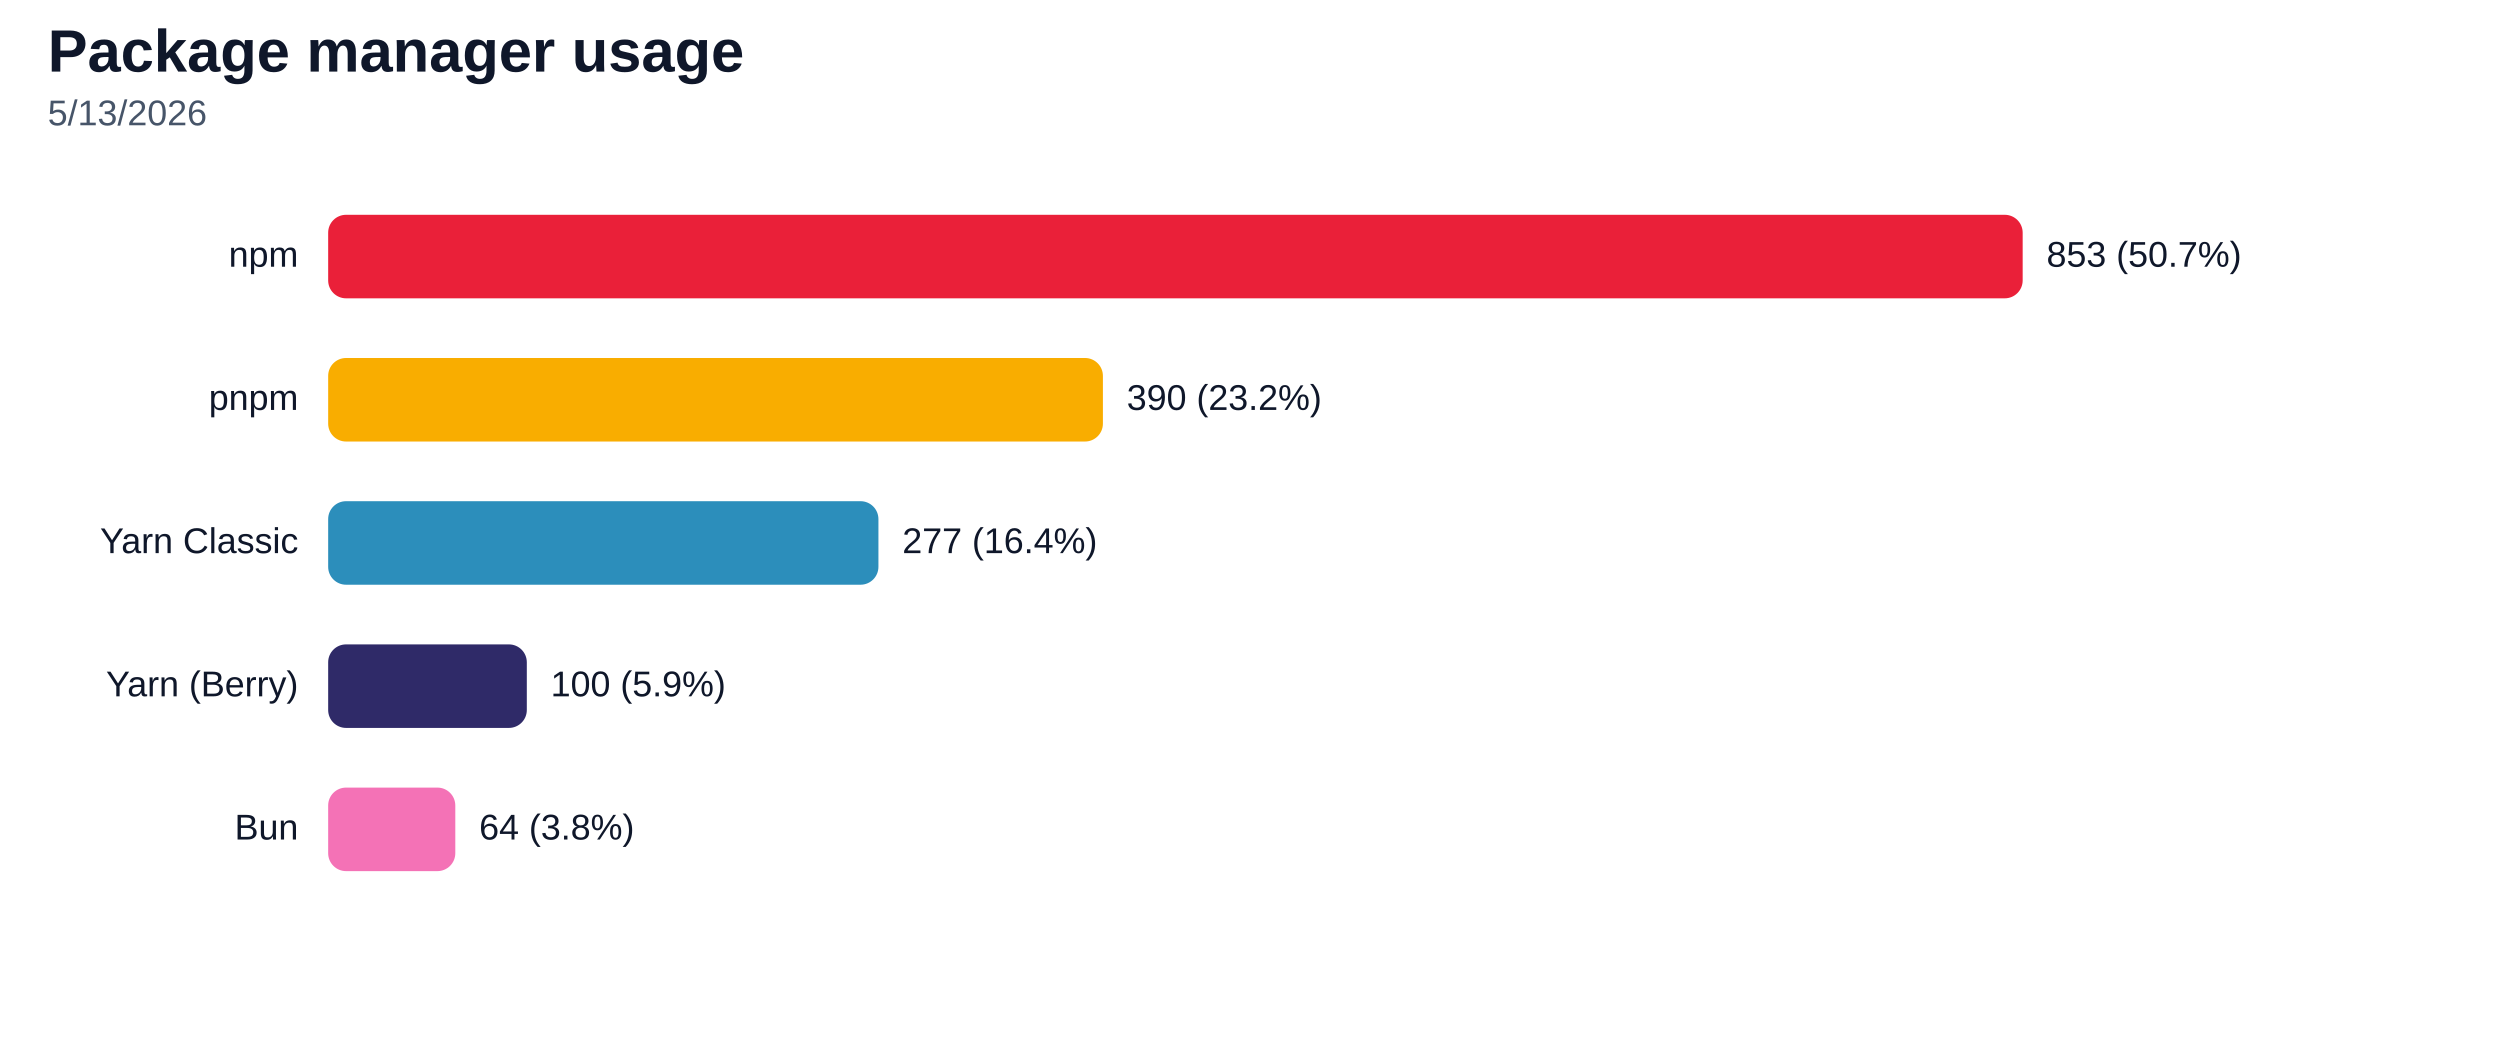
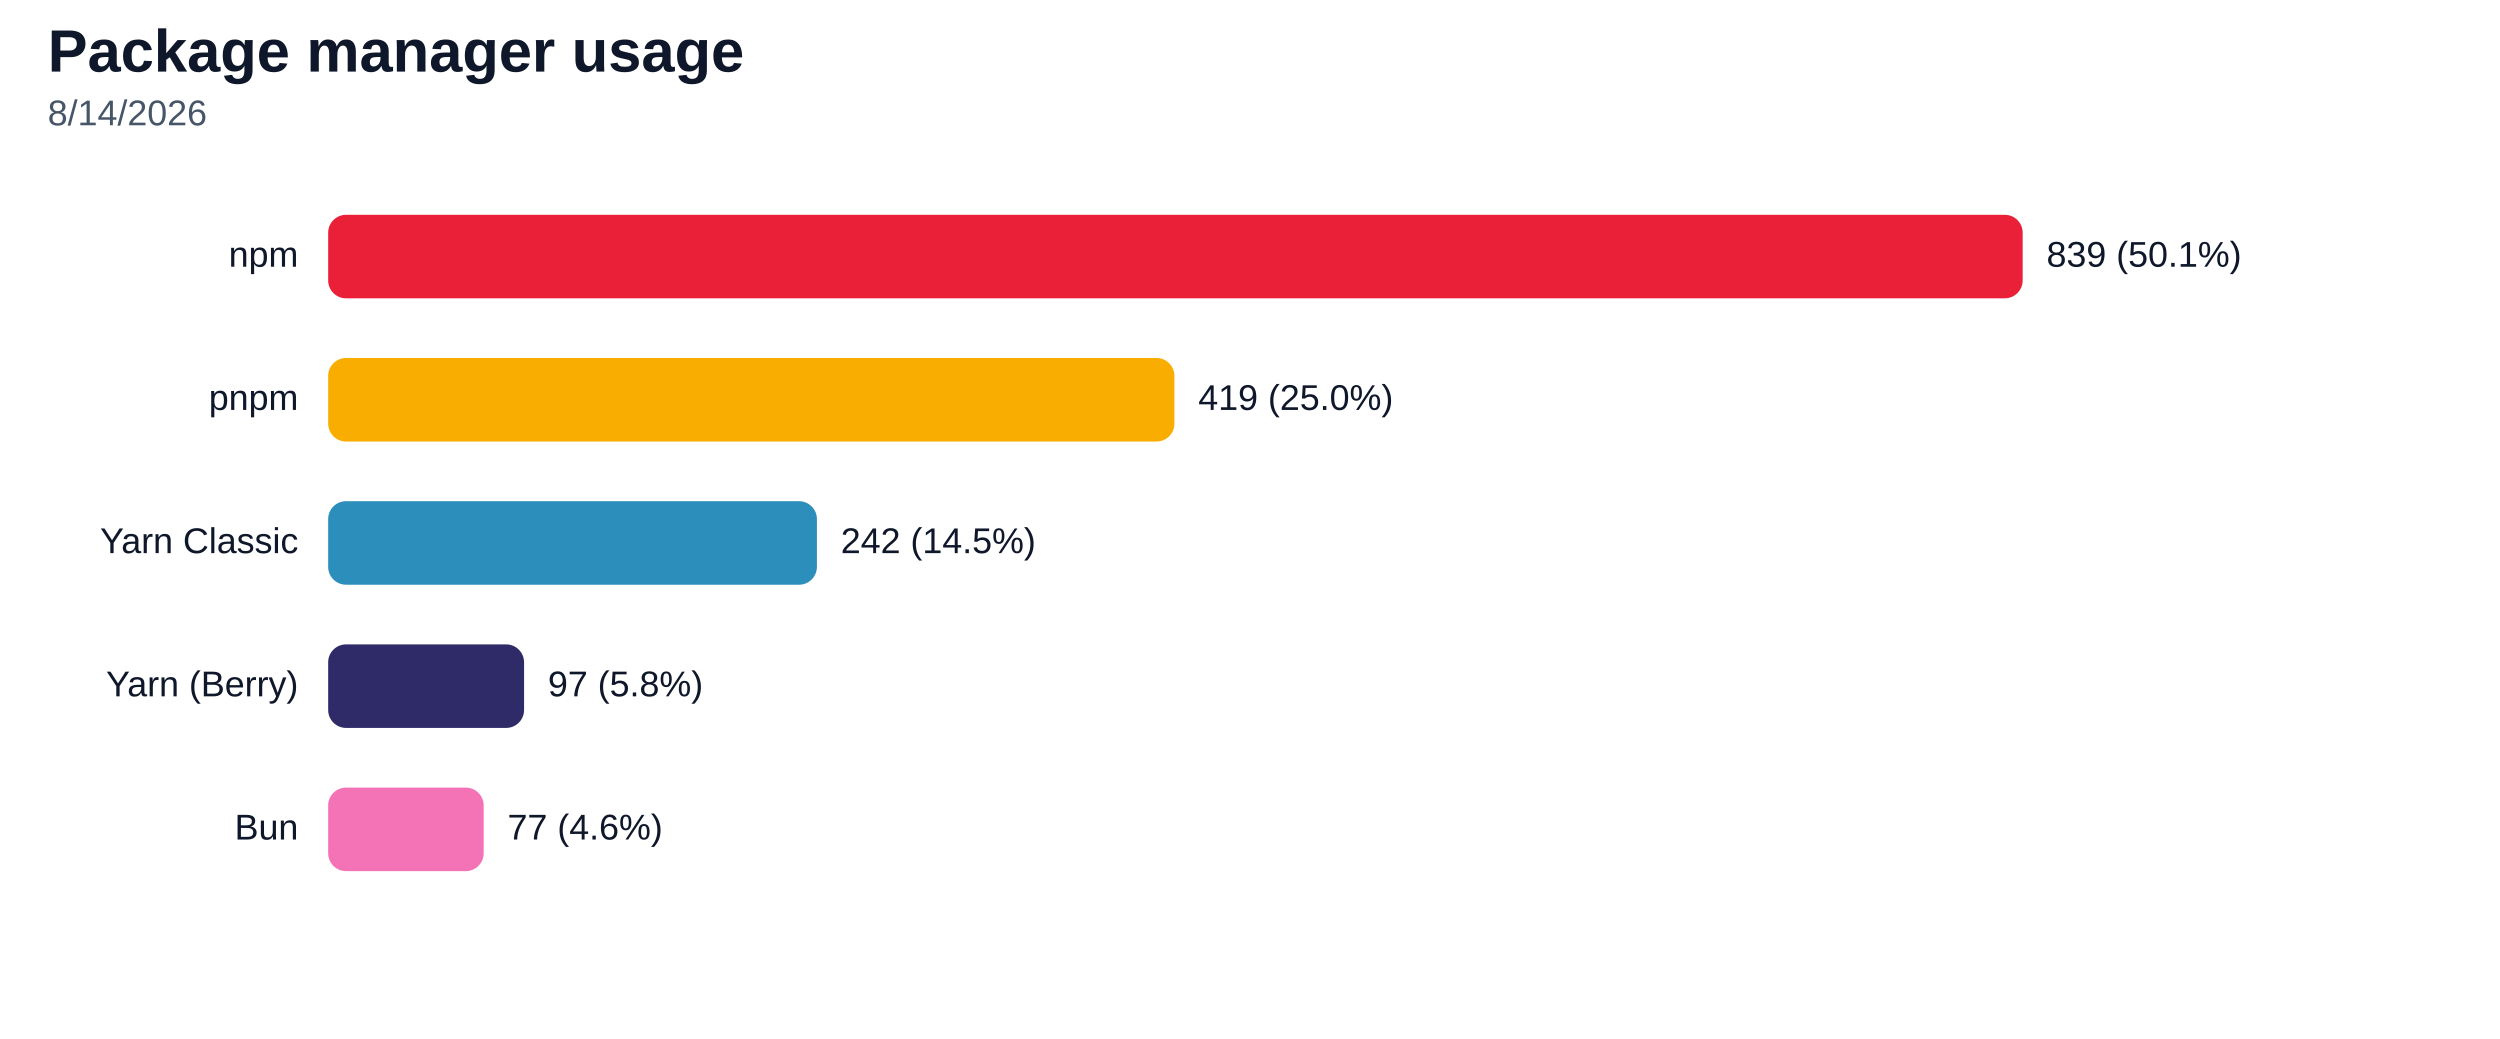
<svg xmlns="http://www.w3.org/2000/svg" width="838" height="348" viewBox="0 0 838 348" role="img" aria-label="Package manager usage">
  <style>
    text { font-family: "Helvetica Neue", Arial, sans-serif; }
    .title { font-size: 20px; font-weight: 700; fill: #0f172a; }
    .subtitle { font-size: 12px; fill: #475569; }
    .footer { font-size: 12px; fill: #94a3b8; }
    .label { font-size: 12px; text-anchor: end; fill: #0f172a; }
    .value { font-size: 12px; fill: #0f172a; }
  </style>
  <text class="title" x="16" y="24">Package manager usage</text>
-   <text class="subtitle" x="16" y="42">5/13/2026</text>
+   <text class="subtitle" x="16" y="42">8/14/2026</text>
  <g class="bars">
    <g class="bar" data-label="npm">
      <text class="label" x="100" y="86" dominant-baseline="middle">npm</text>
      <rect x="110" y="72" width="568" height="28" rx="6" fill="#ea2039" />
-       <text class="value" x="686" y="86" dominant-baseline="middle">853 (50.7%)</text>
+       <text class="value" x="686" y="86" dominant-baseline="middle">839 (50.1%)</text>
    </g>
    <g class="bar" data-label="pnpm">
      <text class="label" x="100" y="134" dominant-baseline="middle">pnpm</text>
-       <rect x="110" y="120" width="259.695" height="28" rx="6" fill="#f9ad00" />
-       <text class="value" x="377.695" y="134" dominant-baseline="middle">390 (23.2%)</text>
+       <rect x="110" y="120" width="283.662" height="28" rx="6" fill="#f9ad00" />
+       <text class="value" x="401.662" y="134" dominant-baseline="middle">419 (25.0%)</text>
    </g>
    <g class="bar" data-label="yarn_classic">
      <text class="label" x="100" y="182" dominant-baseline="middle">Yarn Classic</text>
-       <rect x="110" y="168" width="184.45" height="28" rx="6" fill="#2c8ebb" />
-       <text class="value" x="302.45" y="182" dominant-baseline="middle">277 (16.4%)</text>
+       <rect x="110" y="168" width="163.833" height="28" rx="6" fill="#2c8ebb" />
+       <text class="value" x="281.833" y="182" dominant-baseline="middle">242 (14.5%)</text>
    </g>
    <g class="bar" data-label="yarn_modern">
      <text class="label" x="100" y="230" dominant-baseline="middle">Yarn (Berry)</text>
-       <rect x="110" y="216" width="66.589" height="28" rx="6" fill="#2f2a68" />
-       <text class="value" x="184.589" y="230" dominant-baseline="middle">100 (5.9%)</text>
+       <rect x="110" y="216" width="65.669" height="28" rx="6" fill="#2f2a68" />
+       <text class="value" x="183.669" y="230" dominant-baseline="middle">97 (5.8%)</text>
    </g>
    <g class="bar" data-label="bun">
      <text class="label" x="100" y="278" dominant-baseline="middle">Bun</text>
-       <rect x="110" y="264" width="42.617" height="28" rx="6" fill="#f472b6" />
-       <text class="value" x="160.617" y="278" dominant-baseline="middle">64 (3.8%)</text>
+       <rect x="110" y="264" width="52.129" height="28" rx="6" fill="#f472b6" />
+       <text class="value" x="170.129" y="278" dominant-baseline="middle">77 (4.6%)</text>
    </g>
  </g>
</svg>
